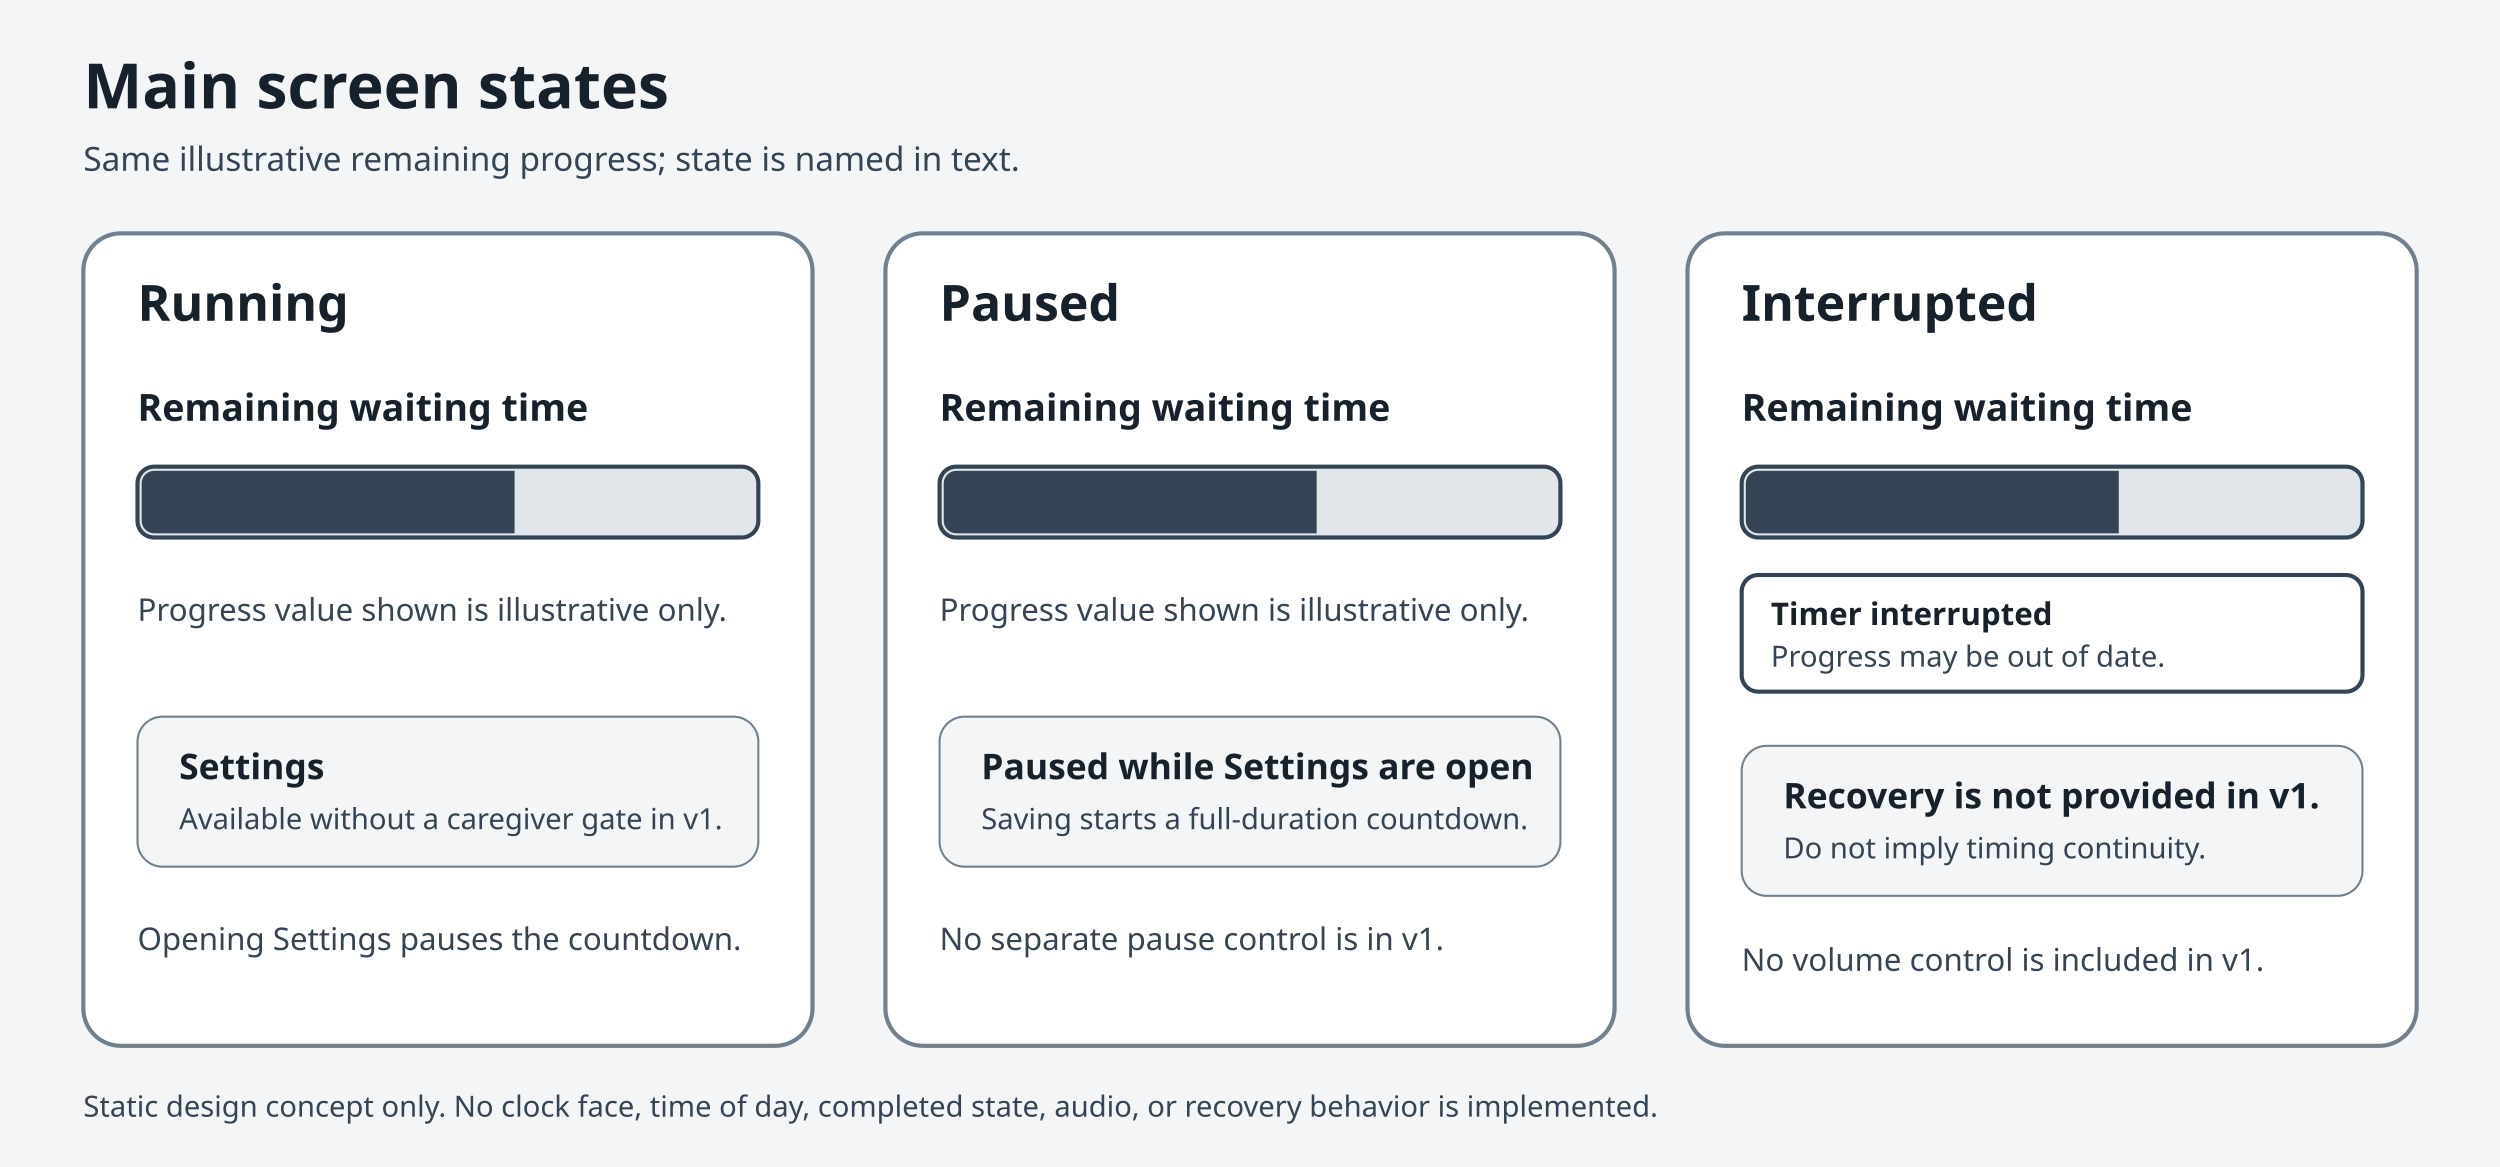
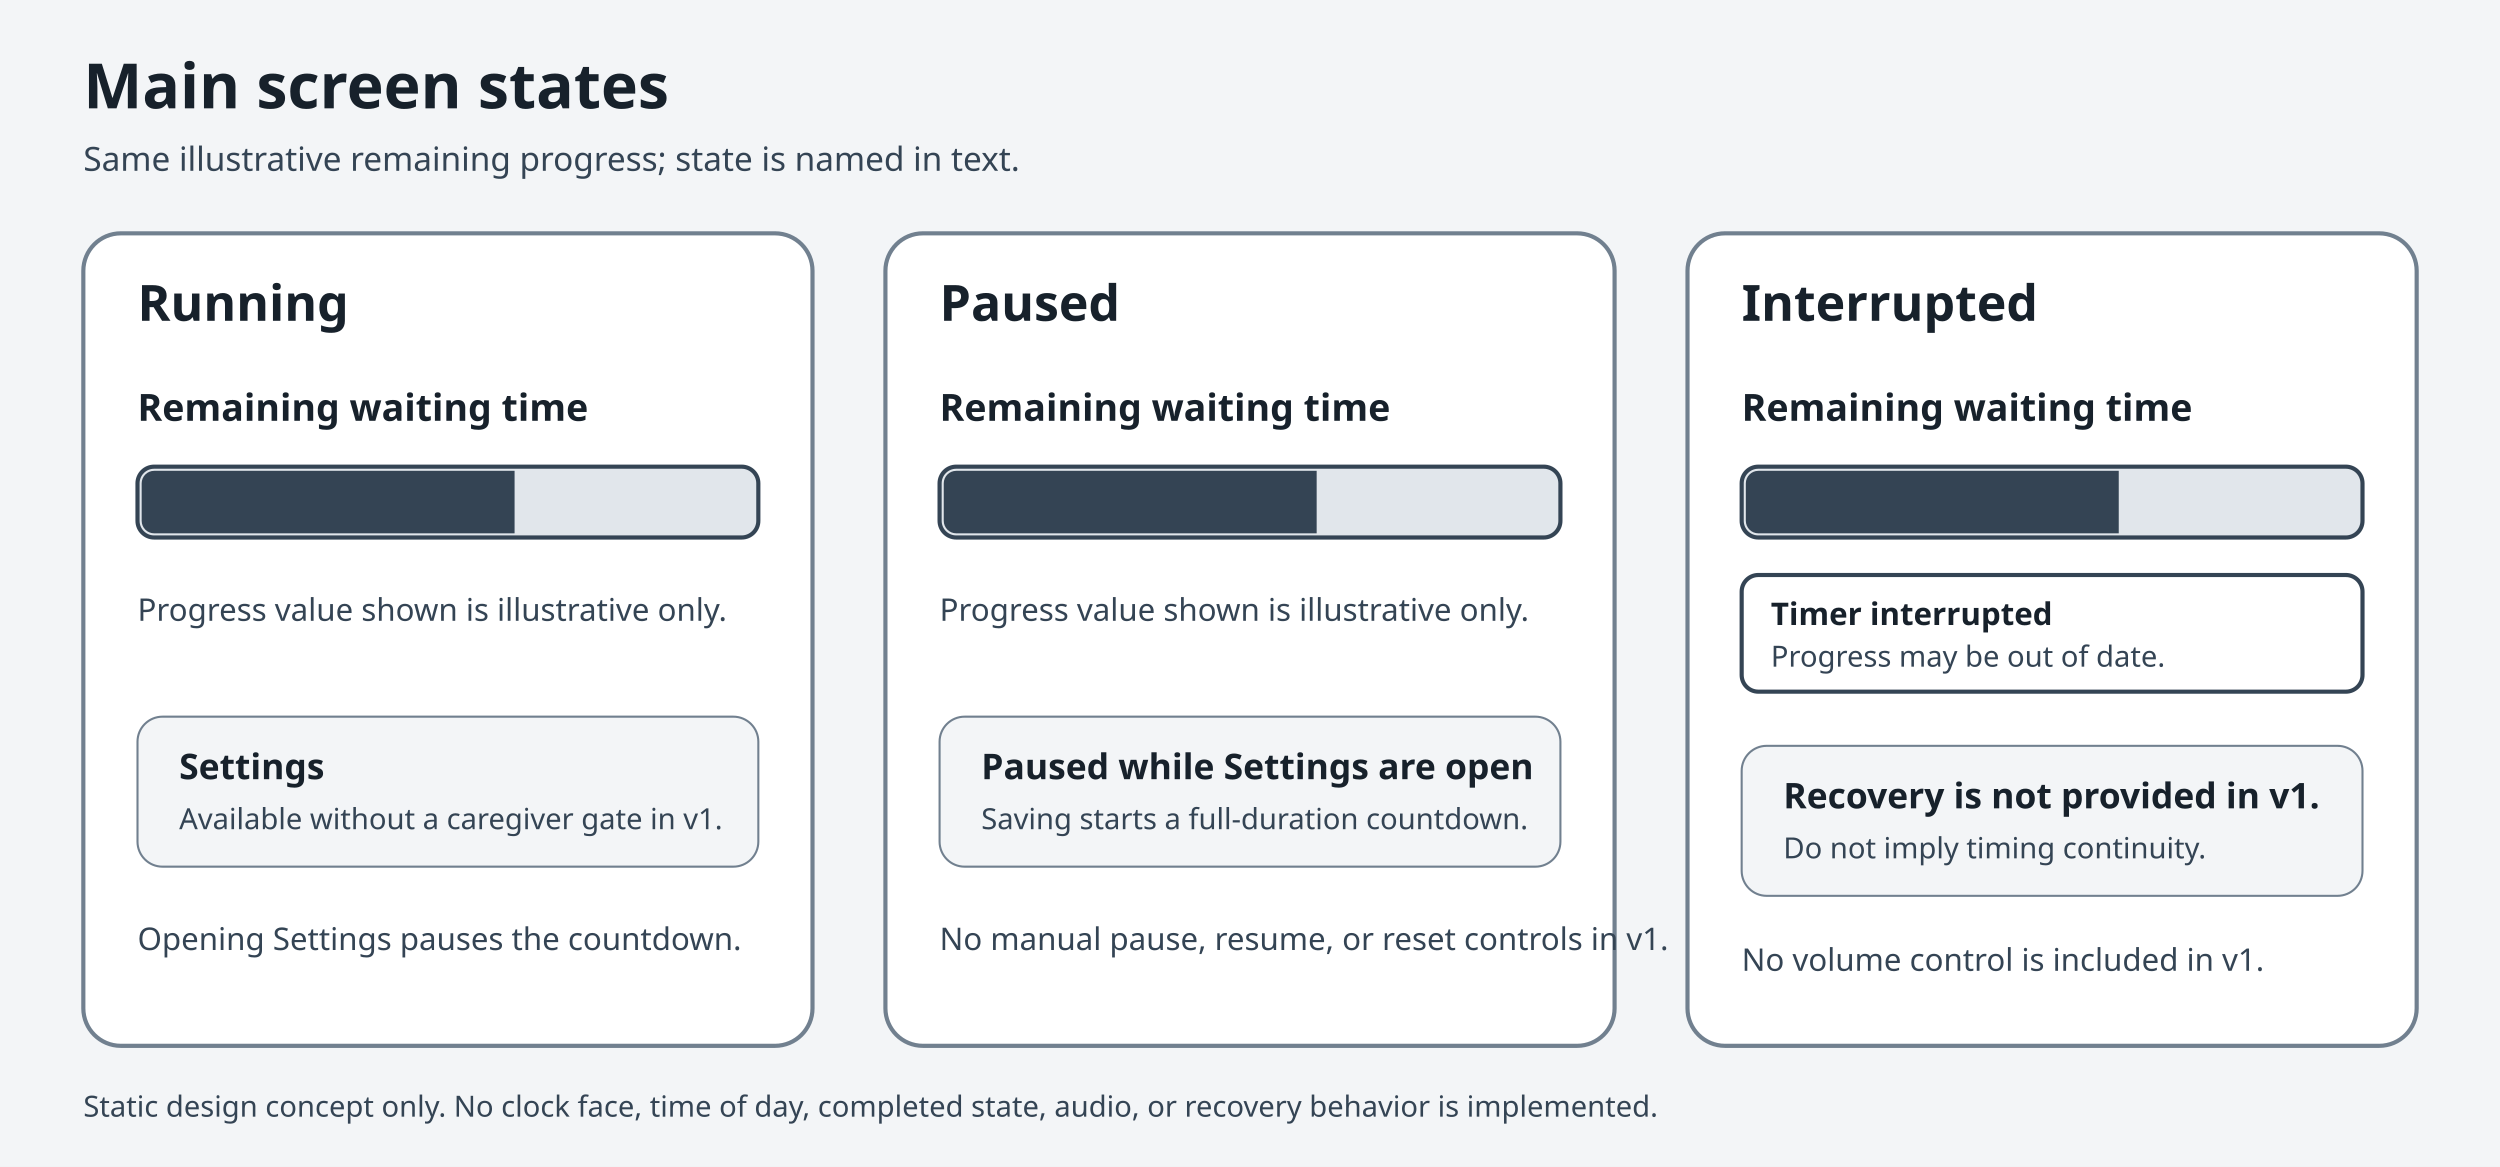
<svg xmlns="http://www.w3.org/2000/svg" viewBox="0 0 1200 560" role="img" aria-labelledby="title description">
  <rect width="1200" height="560" fill="#f3f5f7" />
  <text x="40" y="52" font-family="sans-serif" font-size="30" font-weight="700" fill="#17212b">Main screen states</text>
  <text x="40" y="82" font-family="sans-serif" font-size="16" fill="#344454">Same illustrative remaining progress; state is named in text.</text>
  <g font-family="sans-serif">
    <rect x="40" y="112" width="350" height="390" rx="18" fill="#ffffff" stroke="#71808f" stroke-width="2" />
    <text x="66" y="154" font-size="24" font-weight="700" fill="#17212b">Running</text>
    <text x="66" y="202" font-size="18" font-weight="700" fill="#17212b">Remaining waiting time</text>
    <rect x="66" y="224" width="298" height="34" rx="8" fill="#e1e6eb" stroke="#344454" stroke-width="2" />
    <path d="M74 226h173v30H74a6 6 0 0 1-6-6v-18a6 6 0 0 1 6-6z" fill="#344454" />
    <text x="66" y="298" font-size="15" fill="#344454">Progress value shown is illustrative only.</text>
    <rect x="66" y="344" width="298" height="72" rx="12" fill="#f3f5f7" stroke="#71808f" />
    <text x="86" y="374" font-size="17" font-weight="700" fill="#17212b">Settings</text>
    <text x="86" y="398" font-size="14" fill="#344454">Available without a caregiver gate in v1.</text>
    <text x="66" y="456" font-size="15" fill="#344454">Opening Settings pauses the countdown.</text>
    <rect x="425" y="112" width="350" height="390" rx="18" fill="#ffffff" stroke="#71808f" stroke-width="2" />
    <text x="451" y="154" font-size="24" font-weight="700" fill="#17212b">Paused</text>
    <text x="451" y="202" font-size="18" font-weight="700" fill="#17212b">Remaining waiting time</text>
    <rect x="451" y="224" width="298" height="34" rx="8" fill="#e1e6eb" stroke="#344454" stroke-width="2" />
    <path d="M459 226h173v30H459a6 6 0 0 1-6-6v-18a6 6 0 0 1 6-6z" fill="#344454" />
    <text x="451" y="298" font-size="15" fill="#344454">Progress value shown is illustrative only.</text>
    <rect x="451" y="344" width="298" height="72" rx="12" fill="#f3f5f7" stroke="#71808f" />
    <text x="471" y="374" font-size="17" font-weight="700" fill="#17212b">Paused while Settings are open</text>
    <text x="471" y="398" font-size="14" fill="#344454">Saving starts a full-duration countdown.</text>
-     <text x="451" y="456" font-size="15" fill="#344454">No separate pause control is in v1.</text>
+     <text x="451" y="456" font-size="15" fill="#344454">No manual pause, resume, or reset controls in v1.</text>
    <rect x="810" y="112" width="350" height="390" rx="18" fill="#ffffff" stroke="#71808f" stroke-width="2" />
    <text x="836" y="154" font-size="24" font-weight="700" fill="#17212b">Interrupted</text>
    <text x="836" y="202" font-size="18" font-weight="700" fill="#17212b">Remaining waiting time</text>
    <rect x="836" y="224" width="298" height="34" rx="8" fill="#e1e6eb" stroke="#344454" stroke-width="2" />
    <path d="M844 226h173v30H844a6 6 0 0 1-6-6v-18a6 6 0 0 1 6-6z" fill="#344454" />
    <rect x="836" y="276" width="298" height="56" rx="8" fill="#ffffff" stroke="#344454" stroke-width="2" />
    <text x="850" y="300" font-size="15" font-weight="700" fill="#17212b">Timer interrupted</text>
    <text x="850" y="320" font-size="14" fill="#344454">Progress may be out of date.</text>
    <rect x="836" y="358" width="298" height="72" rx="12" fill="#f3f5f7" stroke="#71808f" />
    <text x="856" y="388" font-size="17" font-weight="700" fill="#17212b">Recovery is not provided in v1.</text>
    <text x="856" y="412" font-size="14" fill="#344454">Do not imply timing continuity.</text>
    <text x="836" y="466" font-size="15" fill="#344454">No volume control is included in v1.</text>
  </g>
  <text x="40" y="536" font-family="sans-serif" font-size="14" fill="#344454">Static design concept only. No clock face, time of day, completed state, audio, or recovery behavior is implemented.</text>
</svg>
